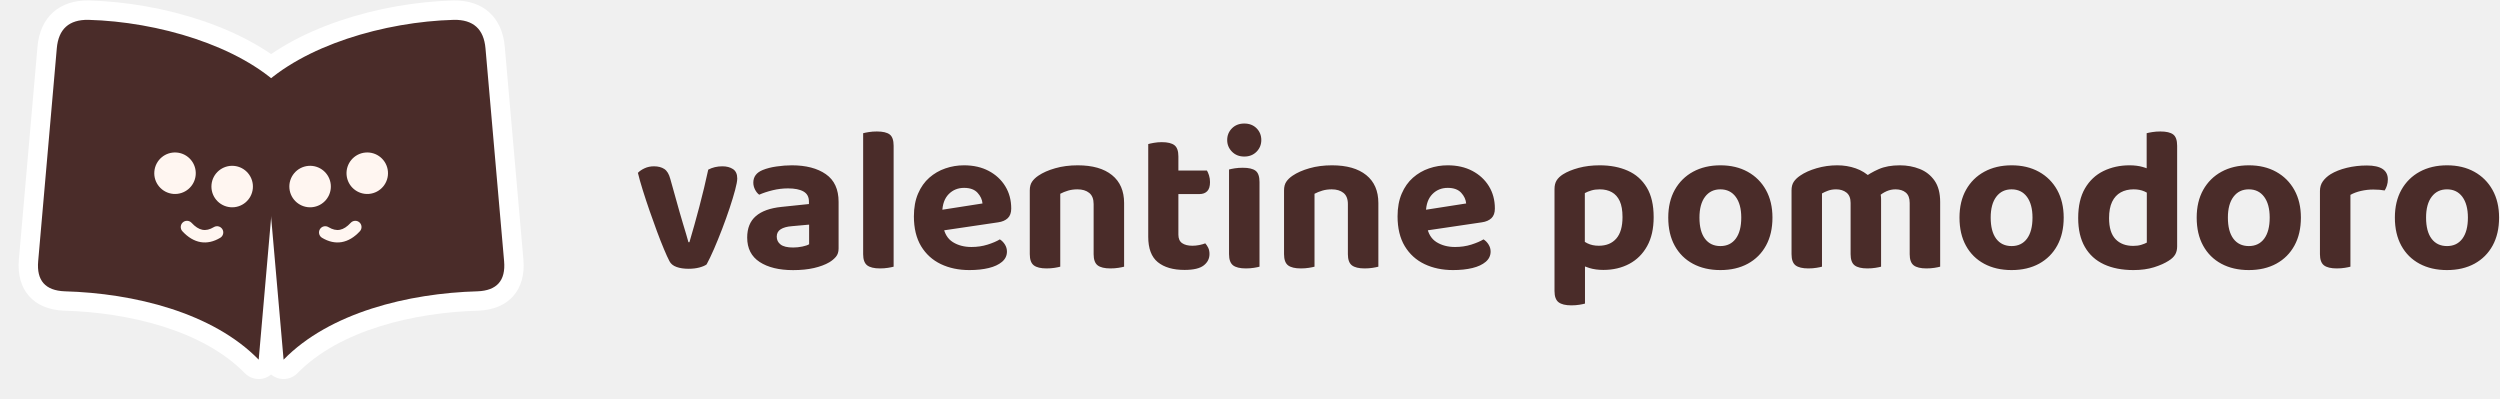
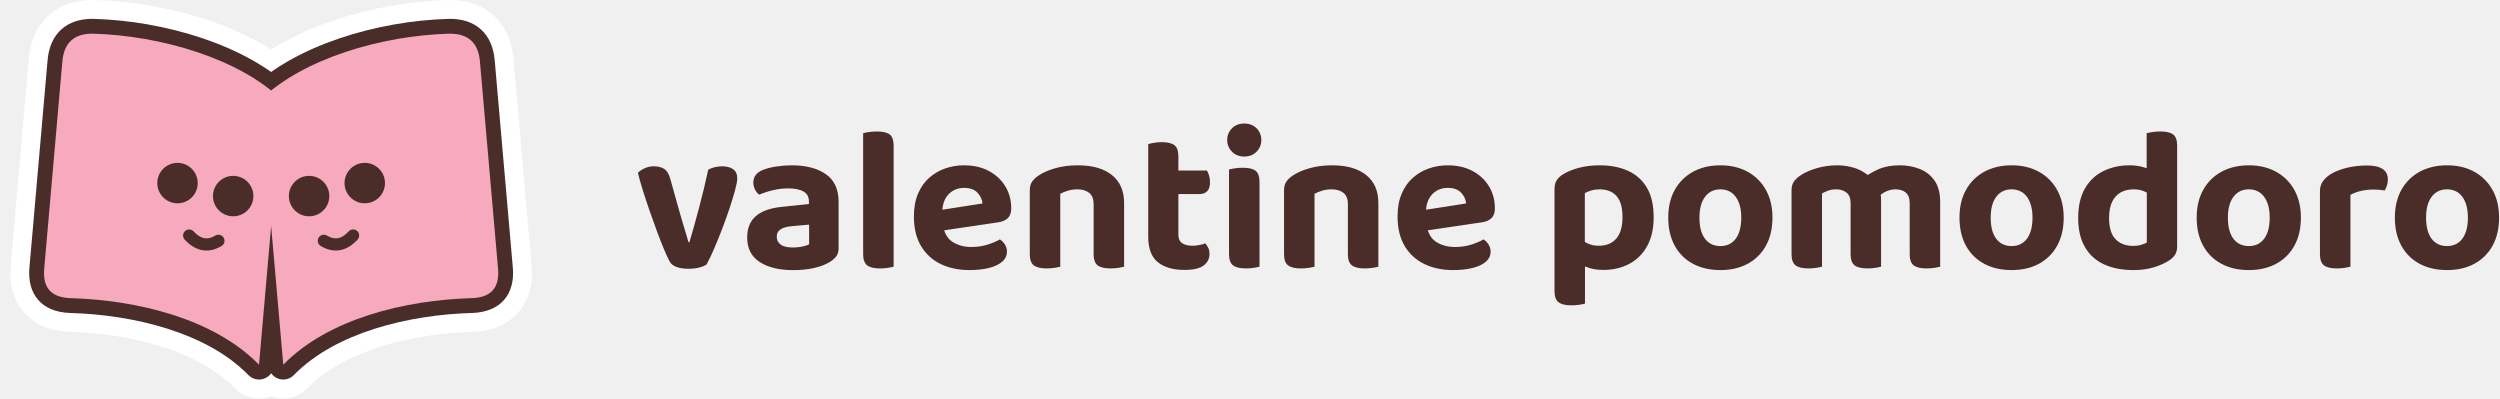
<svg xmlns="http://www.w3.org/2000/svg" width="1004" height="160" viewBox="0 0 1004 160">
  <g>
    <g>
      <g>
-         <path d="M113.43 35.42 C95.97 18.27 63.34 8.73 35.52 7.97 C27.73 7.84 23.49 11.65 22.81 19.4 L15.33 104.91 C14.65 112.66 18.2 116.69 25.98 116.99 C53.8 117.76 85.47 125.54 103.89 144.44 Z" fill="#ffffff" />
-         <path d="M15.06 18.72 C16.1 6.91 23.77 0 35.65 0.19 C35.68 0.19 35.71 0.19 35.74 0.19 C65.48 1.01 99.89 11.23 118.88 29.87 C120.54 31.49 121.38 33.78 121.18 36.09 L111.64 145.12 C111.37 148.15 109.37 150.75 106.5 151.77 C103.64 152.79 100.44 152.05 98.32 149.87 C81.44 132.56 51.47 125.47 25.77 124.77 C25.74 124.77 25.71 124.77 25.68 124.77 C13.45 124.28 6.52 116.43 7.58 104.23 Z M30.56 20.08 L23.08 105.59 C22.95 107.05 23.09 108.28 23.32 108.6 C23.79 109.03 25.64 109.2 26.25 109.22 C50.75 109.9 77.57 115.73 97.43 129.07 L105.35 38.56 C88.84 24.44 59.89 16.42 35.36 15.74 L35.36 15.74 C33.61 15.72 32.27 16 31.7 16.51 C31.13 17.02 30.71 18.33 30.56 20.08 Z" fill="#ffffff" />
+         <path d="M113.31 40.26 C96.3 23.57 64.52 14.27 37.42 13.53 C29.83 13.4 25.7 17.12 25.04 24.67 L17.75 107.96 C17.09 115.5 20.55 119.43 28.13 119.73 C55.23 120.47 86.07 128.06 104.02 146.47 Z" fill="#ffffff" />
+         <path d="M11.56 23.49 C12.84 8.86 22.93 -0.24 37.64 0 C37.69 0 37.74 0 37.79 0 C68.25 0.83 103.14 11.32 122.79 30.61 C125.67 33.44 127.14 37.42 126.79 41.44 L117.5 147.65 C117.04 152.92 113.55 157.43 108.56 159.21 C103.58 160.99 98.02 159.7 94.33 155.91 C79.09 140.27 51.17 133.89 27.76 133.25 C27.71 133.25 27.65 133.25 27.6 133.25 C20.04 132.95 13.91 130.28 9.7 125.51 C5.49 120.73 3.62 114.31 4.28 106.78 Z M38.41 27.09 L31.48 106.31 C52.37 107.23 74.42 111.86 92.62 121.52 L99.23 45.97 C92.59 40.93 84.01 36.8 74.86 33.74 C63.11 29.81 50.25 27.55 38.41 27.09 Z" fill="#ffffff" />
      </g>
      <g>
-         <path d="M104.35 35.42 C121.81 18.27 154.44 8.73 182.25 7.97 C190.05 7.84 194.29 11.65 194.97 19.4 L202.45 104.91 C203.12 112.66 199.57 116.69 191.79 116.99 C163.98 117.76 132.31 125.54 113.89 144.44 Z" fill="#ffffff" />
-         <path d="M202.71 18.72 L210.2 104.23 C211.26 116.43 204.33 124.28 192.1 124.77 C192.07 124.77 192.04 124.77 192.01 124.77 C166.3 125.47 136.34 132.56 119.46 149.87 C117.34 152.05 114.14 152.79 111.28 151.77 C108.41 150.75 106.41 148.15 106.14 145.12 L96.6 36.09 C96.4 33.78 97.24 31.49 98.9 29.87 C117.89 11.23 152.3 1.01 182.04 0.19 C182.07 0.19 182.1 0.19 182.13 0.19 C194.01 0 201.68 6.91 202.71 18.72 Z M112.43 38.56 L120.35 129.07 C140.21 115.73 167.02 109.9 191.53 109.22 C192.14 109.2 193.99 109.03 194.46 108.6 C194.68 108.28 194.83 107.05 194.7 105.59 L187.22 20.08 C187.06 18.33 186.64 17.02 186.08 16.51 C185.51 16 184.17 15.72 182.42 15.74 C157.88 16.42 128.94 24.44 112.43 38.56 Z" fill="#ffffff" />
+         <path d="M104.47 40.26 C121.48 23.57 153.26 14.27 180.35 13.53 C187.95 13.4 192.08 17.12 192.74 24.67 L200.02 107.96 C200.68 115.5 197.22 119.43 189.65 119.73 C162.55 120.47 131.71 128.06 113.76 146.47 Z" fill="#ffffff" />
+         <path d="M206.21 23.49 L213.5 106.78 C214.16 114.31 212.29 120.73 208.07 125.51 C203.86 130.28 197.74 132.95 190.18 133.25 C190.13 133.25 190.07 133.25 190.02 133.25 C166.61 133.89 138.69 140.27 123.45 155.91 C119.76 159.7 114.2 160.99 109.21 159.21 C104.23 157.43 100.74 152.92 100.28 147.65 L90.99 41.44 C90.64 37.42 92.1 33.44 94.99 30.61 C114.64 11.32 149.53 0.83 179.98 0 C180.04 0 180.09 0 180.14 0 C194.85 -0.24 204.93 8.86 206.21 23.49 Z M179.37 27.09 C167.52 27.55 154.66 29.81 142.92 33.74 C133.77 36.8 125.19 40.93 118.55 45.97 L125.16 121.52 C143.35 111.86 165.41 107.23 186.3 106.31 Z" fill="#ffffff" />
      </g>
-       <path d="M100 83.33 L117.78 83.33 L117.78 138.89 L100 138.89 Z" fill="#ffffff" />
-       <path d="M113.43 35.42 C95.97 18.27 63.34 8.73 35.52 7.97 C27.73 7.84 23.49 11.65 22.81 19.4 L15.33 104.91 C14.65 112.66 18.2 116.69 25.98 116.99 C53.8 117.76 85.47 125.54 103.89 144.44 Z" fill="#4a2c29" />
-       <path d="M104.35 35.42 C121.81 18.27 154.44 8.73 182.25 7.97 C190.05 7.84 194.29 11.65 194.97 19.4 L202.45 104.91 C203.12 112.66 199.57 116.69 191.79 116.99 C163.98 117.76 132.31 125.54 113.89 144.44 Z" fill="#4a2c29" />
+       <path d="M97.52 86.94 L120.25 86.94 L120.25 150.8 L97.52 150.8 Z" fill="#ffffff" />
      <g>
-         <path d="M78.59 70.29 C78.19 74.88 74.15 78.27 69.56 77.87 C64.98 77.46 61.58 73.42 61.99 68.84 C62.39 64.25 66.43 60.86 71.01 61.26 C75.6 61.66 78.99 65.71 78.59 70.29 Z" fill="#fff6f1" />
-         <path d="M101.54 75.64 C101.14 80.23 97.1 83.62 92.52 83.22 C87.93 82.82 84.54 78.78 84.94 74.19 C85.34 69.61 89.38 66.22 93.97 66.62 C98.55 67.02 101.94 71.06 101.54 75.64 Z" fill="#fff6f1" />
-         <path d="M73.39 89.34 C74.41 88.4 75.99 88.47 76.93 89.48 C79.86 92.65 82.58 93.19 85.88 91.21 C87.06 90.49 88.6 90.88 89.31 92.06 C90.02 93.24 89.64 94.78 88.46 95.49 C83.12 98.7 77.79 97.79 73.25 92.87 C72.32 91.86 72.38 90.28 73.39 89.34 Z" fill="#fff6f1" />
+         <path d="M113.31 40.26 C96.3 23.57 64.52 14.27 37.42 13.53 C29.83 13.4 25.7 17.12 25.04 24.67 L17.75 107.96 C17.09 115.5 20.55 119.43 28.13 119.73 C55.23 120.47 86.07 128.06 104.02 146.47 Z" fill="#4a2c29" />
+         <path d="M19.11 24.15 C20.04 13.49 26.8 7.4 37.52 7.57 C37.54 7.57 37.56 7.57 37.59 7.58 C66.16 8.36 99.3 18.17 117.48 36.02 C118.75 37.26 119.4 39.01 119.24 40.78 L109.95 146.99 C109.75 149.31 108.21 151.29 106.02 152.08 C103.83 152.86 101.38 152.29 99.76 150.62 C82.99 133.43 53.45 126.38 27.97 125.68 C27.94 125.68 27.92 125.68 27.9 125.68 C16.9 125.24 10.87 118.38 11.82 107.44 Z M30.97 25.18 L23.68 108.48 C23.51 110.48 23.75 111.98 24.32 112.62 C25.11 113.52 27.23 113.73 28.33 113.78 C52.83 114.46 79.83 120.48 99.1 134.42 L107.13 42.64 C90.84 28.27 61.88 20.16 37.3 19.48 C35.09 19.45 33.5 19.85 32.61 20.65 C31.73 21.44 31.16 22.98 30.97 25.18 Z" fill="#4a2c29" />
      </g>
      <g>
-         <path d="M132.84 74.19 C133.24 78.78 129.85 82.82 125.26 83.22 C120.68 83.62 116.64 80.23 116.23 75.64 C115.83 71.06 119.23 67.02 123.81 66.62 C128.4 66.22 132.44 69.61 132.84 74.19 Z" fill="#fff6f1" />
-         <path d="M155.79 68.84 C156.19 73.42 152.8 77.46 148.22 77.87 C143.63 78.27 139.59 74.88 139.19 70.29 C138.79 65.71 142.18 61.66 146.76 61.26 C151.35 60.86 155.39 64.25 155.79 68.84 Z" fill="#fff6f1" />
-         <path d="M140.85 89.48 C141.79 88.47 143.37 88.4 144.39 89.34 C145.4 90.28 145.46 91.86 144.53 92.87 C139.99 97.79 134.65 98.7 129.32 95.49 C128.14 94.78 127.76 93.24 128.47 92.06 C129.18 90.88 130.72 90.49 131.9 91.21 C135.2 93.19 137.92 92.65 140.85 89.48 Z" fill="#fff6f1" />
+         <path d="M104.47 40.26 C121.48 23.57 153.26 14.27 180.35 13.53 C187.95 13.4 192.08 17.12 192.74 24.67 L200.02 107.96 C200.68 115.5 197.22 119.43 189.65 119.73 C162.55 120.47 131.71 128.06 113.76 146.47 Z" fill="#4a2c29" />
+         <path d="M198.67 24.15 L205.95 107.44 C206.91 118.38 200.87 125.24 189.88 125.68 C189.86 125.68 189.83 125.68 189.81 125.68 C164.33 126.38 134.79 133.43 118.02 150.62 C116.4 152.29 113.95 152.86 111.76 152.08 C109.57 151.29 108.03 149.31 107.83 146.99 L98.54 40.78 C98.38 39.01 99.03 37.26 100.3 36.02 C118.47 18.17 151.62 8.36 180.19 7.58 C180.21 7.57 180.24 7.57 180.26 7.57 C190.98 7.4 197.73 13.49 198.67 24.15 Z M180.48 19.48 C155.9 20.16 126.94 28.27 110.65 42.64 L118.68 134.42 C137.95 120.48 164.95 114.46 189.44 113.78 C190.55 113.73 192.67 113.52 193.46 112.62 C194.03 111.98 194.27 110.48 194.09 108.48 L186.81 25.18 C186.61 22.98 186.05 21.44 185.16 20.65 C184.28 19.85 182.69 19.45 180.48 19.48 Z" fill="#4a2c29" />
+       </g>
+       <path d="M100.77 86.94 L117.01 86.94 L117.01 148.09 L100.77 148.09 Z" fill="#4a2c29" />
+       <path d="M113.31 40.26 C96.3 23.57 64.52 14.27 37.42 13.53 C29.83 13.4 25.7 17.12 25.04 24.67 L17.75 107.96 C17.09 115.5 20.55 119.43 28.13 119.73 C55.23 120.47 86.07 128.06 104.02 146.47 Z" fill="#f7a9be" />
+       <path d="M104.47 40.26 C121.48 23.57 153.26 14.27 180.35 13.53 C187.95 13.4 192.08 17.12 192.74 24.67 L200.02 107.96 C200.68 115.5 197.22 119.43 189.65 119.73 C162.55 120.47 131.71 128.06 113.76 146.47 Z" fill="#f7a9be" />
+       <g>
+         <path d="M79.37 74.24 C78.98 78.7 75.05 82.01 70.58 81.61 C66.11 81.22 62.81 77.29 63.2 72.82 C63.59 68.35 67.53 65.05 71.99 65.44 C76.46 65.83 79.76 69.77 79.37 74.24 Z" fill="#4a2c29" />
+         <path d="M101.73 79.45 C101.34 83.92 97.41 87.22 92.94 86.83 C88.47 86.44 85.17 82.5 85.56 78.04 C85.95 73.57 89.89 70.27 94.35 70.66 C98.82 71.05 102.12 74.99 101.73 79.45 Z" fill="#4a2c29" />
+         <path d="M74.31 92.79 C75.3 91.88 76.84 91.94 77.75 92.93 C80.61 96.02 83.26 96.54 86.47 94.61 C87.63 93.92 89.12 94.29 89.82 95.44 C90.51 96.59 90.14 98.09 88.99 98.78 C83.79 101.91 78.6 101.02 74.18 96.23 C73.26 95.24 73.32 93.7 74.31 92.79 Z" fill="#4a2c29" />
+       </g>
+       <g>
+         <path d="M132.22 78.04 C132.61 82.5 129.3 86.44 124.84 86.83 C120.37 87.22 116.44 83.92 116.04 79.45 C115.65 74.99 118.96 71.05 123.42 70.66 C127.89 70.27 131.83 73.57 132.22 78.04 Z" fill="#4a2c29" />
+         <path d="M154.58 72.82 C154.97 77.29 151.66 81.22 147.2 81.61 C142.73 82.01 138.79 78.7 138.4 74.24 C138.01 69.77 141.32 65.83 145.78 65.44 C150.25 65.05 154.19 68.35 154.58 72.82 Z" fill="#4a2c29" />
+         <path d="M140.02 92.93 C140.94 91.94 142.48 91.88 143.47 92.79 C144.45 93.7 144.52 95.24 143.6 96.23 C139.18 101.02 133.99 101.91 128.79 98.78 C127.64 98.09 127.27 96.59 127.96 95.44 C128.65 94.29 130.15 93.92 131.3 94.61 C134.52 96.54 137.17 96.02 140.02 92.93 Z" fill="#4a2c29" />
      </g>
    </g>
    <path d="M290.12 66.79 C291.81 66.79 293.22 67.16 294.36 67.9 C295.5 68.65 296.08 69.91 296.08 71.68 C296.08 72.64 295.79 74.18 295.23 76.28 C294.67 78.39 293.93 80.81 293.03 83.53 C292.12 86.26 291.12 89.06 290.02 91.93 C288.92 94.8 287.83 97.49 286.74 100 C285.65 102.5 284.66 104.56 283.78 106.18 C283.17 106.65 282.21 107.06 280.9 107.42 C279.58 107.77 278.12 107.94 276.52 107.94 C274.66 107.94 273.05 107.7 271.69 107.21 C270.33 106.72 269.39 105.95 268.86 104.9 C268.26 103.76 267.51 102.14 266.64 100.04 C265.76 97.95 264.82 95.56 263.83 92.89 C262.83 90.21 261.84 87.45 260.86 84.61 C259.88 81.76 258.97 79.02 258.14 76.37 C257.31 73.73 256.66 71.41 256.18 69.41 C256.86 68.7 257.77 68.08 258.91 67.56 C260.05 67.04 261.28 66.79 262.61 66.79 C264.31 66.79 265.7 67.15 266.8 67.87 C267.89 68.6 268.69 69.93 269.2 71.88 L272.88 85.02 C273.32 86.53 273.77 88.07 274.23 89.63 C274.7 91.18 275.13 92.62 275.53 93.95 C275.93 95.27 276.25 96.38 276.48 97.27 L276.87 97.27 C278.19 92.84 279.52 88.09 280.86 83.01 C282.2 77.93 283.39 72.97 284.43 68.13 C286.11 67.24 288 66.79 290.12 66.79 Z M318.52 99.4 C319.78 99.4 321.02 99.27 322.24 99.01 C323.46 98.75 324.36 98.45 324.94 98.09 L324.94 90.21 L317.97 90.84 C316.11 90.98 314.64 91.38 313.56 92.05 C312.48 92.72 311.94 93.71 311.94 95.02 C311.94 96.34 312.45 97.4 313.49 98.2 C314.53 99 316.2 99.4 318.52 99.4 Z M317.99 66.39 C323.7 66.39 328.25 67.58 331.66 69.95 C335.08 72.33 336.78 76.03 336.78 81.07 L336.78 99.8 C336.78 101.18 336.42 102.29 335.7 103.13 C334.98 103.97 334.1 104.71 333.04 105.34 C331.38 106.31 329.33 107.07 326.88 107.64 C324.43 108.2 321.64 108.48 318.52 108.48 C312.89 108.48 308.41 107.39 305.07 105.21 C301.74 103.03 300.07 99.76 300.07 95.41 C300.07 91.67 301.23 88.8 303.54 86.8 C305.84 84.8 309.28 83.56 313.85 83.09 L324.87 81.94 L324.87 80.94 C324.87 79.07 324.14 77.73 322.68 76.9 C321.22 76.07 319.15 75.66 316.47 75.66 C314.38 75.66 312.33 75.91 310.31 76.4 C308.29 76.89 306.48 77.49 304.89 78.19 C304.24 77.72 303.68 77.03 303.22 76.14 C302.76 75.24 302.53 74.3 302.53 73.34 C302.53 70.99 303.79 69.3 306.3 68.28 C307.87 67.64 309.71 67.16 311.83 66.86 C313.95 66.55 316 66.39 317.99 66.39 Z M346.64 85.43 L358.88 85.66 L358.88 107.1 C358.36 107.25 357.6 107.4 356.61 107.56 C355.63 107.72 354.55 107.8 353.39 107.8 C351.06 107.8 349.36 107.39 348.27 106.57 C347.19 105.74 346.64 104.25 346.64 102.07 Z M358.88 91.99 L346.64 91.78 L346.64 53.5 C347.17 53.35 347.93 53.2 348.93 53.04 C349.92 52.88 350.99 52.8 352.14 52.8 C354.52 52.8 356.24 53.2 357.3 54 C358.35 54.8 358.88 56.31 358.88 58.53 Z M374.57 93.17 L374.11 84.9 L394.57 81.71 C394.44 80.15 393.77 78.71 392.57 77.41 C391.37 76.1 389.57 75.45 387.19 75.45 C384.71 75.45 382.64 76.29 381 77.96 C379.35 79.64 378.49 82.02 378.41 85.13 L378.79 90.83 C379.3 93.8 380.59 95.94 382.68 97.24 C384.76 98.54 387.24 99.19 390.13 99.19 C392.43 99.19 394.61 98.87 396.64 98.23 C398.68 97.58 400.31 96.88 401.54 96.13 C402.35 96.64 403.03 97.33 403.58 98.21 C404.12 99.09 404.39 100.02 404.39 101.02 C404.39 102.65 403.74 104.02 402.43 105.14 C401.12 106.25 399.34 107.09 397.07 107.64 C394.81 108.19 392.21 108.46 389.29 108.46 C385.02 108.46 381.2 107.66 377.84 106.06 C374.49 104.45 371.84 102.05 369.91 98.86 C367.99 95.66 367.02 91.67 367.02 86.9 C367.02 83.39 367.58 80.33 368.7 77.74 C369.81 75.15 371.32 73.02 373.21 71.36 C375.11 69.7 377.25 68.45 379.66 67.63 C382.06 66.8 384.55 66.39 387.15 66.39 C390.93 66.39 394.23 67.14 397.05 68.63 C399.88 70.12 402.1 72.17 403.7 74.77 C405.3 77.37 406.11 80.36 406.11 83.74 C406.11 85.45 405.64 86.74 404.72 87.62 C403.79 88.5 402.5 89.06 400.84 89.29 Z M451.44 81.54 L451.44 89.33 L439.2 89.33 L439.2 81.94 C439.2 79.9 438.61 78.41 437.42 77.46 C436.23 76.51 434.66 76.04 432.7 76.04 C431.34 76.04 430.09 76.21 428.95 76.55 C427.81 76.89 426.76 77.31 425.8 77.82 L425.8 89.33 L413.56 89.33 L413.56 76.46 C413.56 75.05 413.85 73.9 414.45 73.01 C415.04 72.13 415.89 71.3 417.01 70.55 C418.77 69.35 421.02 68.35 423.76 67.57 C426.5 66.78 429.52 66.39 432.83 66.39 C438.75 66.39 443.34 67.7 446.58 70.32 C449.82 72.93 451.44 76.68 451.44 81.54 Z M413.56 85.54 L425.8 85.54 L425.8 107.1 C425.27 107.25 424.52 107.4 423.53 107.56 C422.54 107.72 421.46 107.8 420.3 107.8 C417.98 107.8 416.27 107.39 415.19 106.57 C414.1 105.74 413.56 104.25 413.56 102.07 Z M439.2 85.54 L451.44 85.54 L451.44 107.1 C450.91 107.25 450.15 107.4 449.16 107.56 C448.16 107.72 447.09 107.8 445.94 107.8 C443.6 107.8 441.9 107.39 440.82 106.57 C439.74 105.74 439.2 104.25 439.2 102.07 Z M461.13 85.43 L473.24 85.43 L473.24 94.24 C473.24 95.81 473.74 96.95 474.73 97.64 C475.73 98.34 477.11 98.69 478.89 98.69 C479.75 98.69 480.65 98.6 481.59 98.42 C482.54 98.23 483.35 98 484.04 97.73 C484.49 98.23 484.89 98.83 485.23 99.53 C485.57 100.24 485.73 101.06 485.73 102.02 C485.73 103.85 484.97 105.38 483.43 106.58 C481.9 107.79 479.32 108.4 475.71 108.4 C471.11 108.4 467.53 107.36 464.97 105.28 C462.41 103.2 461.13 99.8 461.13 95.09 Z M468.84 77.93 L468.84 68.48 L484.7 68.48 C484.99 68.95 485.27 69.6 485.54 70.43 C485.81 71.26 485.94 72.16 485.94 73.12 C485.94 74.8 485.57 76.02 484.82 76.78 C484.06 77.55 483.05 77.93 481.78 77.93 Z M473.24 87.53 L461.13 87.53 L461.13 57.86 C461.65 57.7 462.42 57.54 463.41 57.36 C464.41 57.18 465.46 57.09 466.58 57.09 C468.91 57.09 470.6 57.5 471.66 58.32 C472.72 59.14 473.24 60.64 473.24 62.82 Z M492.84 56.24 C492.84 54.37 493.49 52.8 494.77 51.52 C496.06 50.24 497.7 49.61 499.7 49.61 C501.72 49.61 503.36 50.24 504.64 51.52 C505.91 52.8 506.54 54.37 506.54 56.24 C506.54 58.06 505.91 59.62 504.64 60.92 C503.36 62.22 501.72 62.87 499.7 62.87 C497.7 62.87 496.06 62.22 494.77 60.92 C493.49 59.62 492.84 58.06 492.84 56.24 Z M493.58 85.43 L505.82 85.43 L505.82 107.1 C505.3 107.25 504.54 107.4 503.55 107.56 C502.56 107.72 501.49 107.8 500.33 107.8 C498 107.8 496.3 107.39 495.21 106.57 C494.13 105.74 493.58 104.25 493.58 102.07 Z M505.82 91.78 L493.58 91.78 L493.58 68.07 C494.11 67.92 494.87 67.76 495.86 67.6 C496.86 67.45 497.94 67.37 499.1 67.37 C501.47 67.37 503.18 67.77 504.24 68.57 C505.29 69.37 505.82 70.89 505.82 73.11 Z M553.55 81.54 L553.55 89.33 L541.31 89.33 L541.31 81.94 C541.31 79.9 540.71 78.41 539.53 77.46 C538.34 76.51 536.77 76.04 534.81 76.04 C533.45 76.04 532.2 76.21 531.06 76.55 C529.92 76.89 528.87 77.31 527.91 77.82 L527.91 89.33 L515.67 89.33 L515.67 76.46 C515.67 75.05 515.96 73.9 516.56 73.01 C517.15 72.13 518 71.3 519.11 70.55 C520.88 69.35 523.13 68.35 525.87 67.57 C528.61 66.78 531.64 66.39 534.94 66.39 C540.86 66.39 545.44 67.7 548.69 70.32 C551.93 72.93 553.55 76.68 553.55 81.54 Z M515.67 85.54 L527.91 85.54 L527.91 107.1 C527.38 107.25 526.63 107.4 525.64 107.56 C524.65 107.72 523.57 107.8 522.41 107.8 C520.09 107.8 518.38 107.39 517.29 106.57 C516.21 105.74 515.67 104.25 515.67 102.07 Z M541.31 85.54 L553.55 85.54 L553.55 107.1 C553.02 107.25 552.26 107.4 551.27 107.56 C550.27 107.72 549.2 107.8 548.05 107.8 C545.71 107.8 544.01 107.39 542.93 106.57 C541.85 105.74 541.31 104.25 541.31 102.07 Z M568.81 93.17 L568.35 84.9 L588.81 81.71 C588.67 80.15 588.01 78.71 586.81 77.41 C585.6 76.1 583.81 75.45 581.43 75.45 C578.94 75.45 576.88 76.29 575.24 77.96 C573.59 79.64 572.73 82.02 572.65 85.13 L573.03 90.83 C573.53 93.8 574.83 95.94 576.91 97.24 C579 98.54 581.48 99.19 584.36 99.19 C586.67 99.19 588.85 98.87 590.88 98.23 C592.92 97.58 594.55 96.88 595.78 96.13 C596.59 96.64 597.27 97.33 597.81 98.21 C598.36 99.09 598.63 100.02 598.63 101.02 C598.63 102.65 597.98 104.02 596.67 105.14 C595.36 106.25 593.58 107.09 591.31 107.64 C589.05 108.19 586.45 108.46 583.53 108.46 C579.26 108.46 575.44 107.66 572.08 106.06 C568.72 104.45 566.08 102.05 564.15 98.86 C562.23 95.66 561.26 91.67 561.26 86.9 C561.26 83.39 561.82 80.33 562.94 77.74 C564.05 75.15 565.56 73.02 567.45 71.36 C569.34 69.7 571.49 68.45 573.89 67.63 C576.29 66.8 578.79 66.39 581.39 66.39 C585.16 66.39 588.46 67.14 591.29 68.63 C594.12 70.12 596.34 72.17 597.94 74.77 C599.54 77.37 600.34 80.36 600.34 83.74 C600.34 85.45 599.88 86.74 598.96 87.62 C598.03 88.5 596.74 89.06 595.08 89.29 Z M643.93 108.4 C647.81 108.4 651.26 107.59 654.3 105.98 C657.33 104.37 659.73 102 661.48 98.85 C663.24 95.71 664.11 91.82 664.11 87.19 C664.11 82.35 663.2 78.39 661.36 75.33 C659.52 72.26 656.98 70 653.72 68.56 C650.47 67.11 646.71 66.39 642.46 66.39 C639.36 66.39 636.53 66.74 633.99 67.42 C631.45 68.11 629.35 68.97 627.7 70.01 C626.57 70.72 625.73 71.53 625.15 72.44 C624.58 73.35 624.29 74.5 624.29 75.9 L624.29 102.8 L636.47 102.8 L636.47 77.55 C637.19 77.15 638.06 76.8 639.05 76.5 C640.05 76.19 641.19 76.04 642.46 76.04 C644.33 76.04 645.96 76.42 647.32 77.19 C648.69 77.95 649.74 79.15 650.49 80.76 C651.23 82.38 651.6 84.52 651.6 87.19 C651.6 91.02 650.77 93.89 649.1 95.81 C647.43 97.73 645.09 98.69 642.08 98.69 C640.34 98.69 638.81 98.37 637.49 97.71 C636.17 97.06 635.02 96.34 634.04 95.55 L634.04 105.91 C635.27 106.57 636.71 107.15 638.35 107.65 C640 108.15 641.86 108.4 643.93 108.4 Z M636.53 99.7 L624.29 99.66 L624.29 116.88 C624.29 119.05 624.84 120.55 625.92 121.38 C627.01 122.21 628.71 122.63 631.04 122.63 C632.2 122.63 633.27 122.55 634.26 122.39 C635.25 122.23 636.01 122.07 636.53 121.92 Z M711.82 87.39 C711.82 91.71 710.96 95.45 709.24 98.59 C707.52 101.74 705.1 104.17 701.96 105.89 C698.83 107.6 695.15 108.46 690.91 108.46 C686.69 108.46 683.01 107.61 679.87 105.92 C676.73 104.23 674.29 101.81 672.56 98.66 C670.83 95.51 669.97 91.76 669.97 87.39 C669.97 83.08 670.85 79.36 672.6 76.23 C674.36 73.1 676.81 70.67 679.95 68.96 C683.1 67.25 686.76 66.39 690.93 66.39 C695.1 66.39 698.75 67.26 701.88 68.99 C705.01 70.72 707.45 73.16 709.2 76.3 C710.95 79.45 711.82 83.15 711.82 87.39 Z M690.89 76.04 C688.31 76.04 686.26 77.03 684.76 79.01 C683.25 81 682.5 83.79 682.5 87.39 C682.5 91.09 683.24 93.92 684.72 95.88 C686.2 97.84 688.26 98.82 690.91 98.82 C693.56 98.82 695.62 97.82 697.09 95.84 C698.56 93.85 699.29 91.04 699.29 87.39 C699.29 83.83 698.55 81.05 697.06 79.04 C695.57 77.04 693.52 76.04 690.89 76.04 Z M755.44 79.93 L755.44 89.29 L743.2 89.29 L743.2 81.49 C743.2 79.59 742.65 78.21 741.54 77.34 C740.43 76.47 739.05 76.04 737.38 76.04 C736.18 76.04 735.09 76.22 734.13 76.58 C733.16 76.94 732.36 77.31 731.71 77.69 L731.71 89.29 L719.48 89.29 L719.48 76.46 C719.48 75.06 719.77 73.92 720.36 73.03 C720.96 72.13 721.81 71.3 722.92 70.55 C724.7 69.32 726.92 68.32 729.58 67.55 C732.23 66.78 734.99 66.39 737.84 66.39 C740.48 66.39 742.95 66.8 745.26 67.61 C747.58 68.42 749.59 69.67 751.3 71.36 C751.72 71.74 752.13 72.1 752.53 72.46 C752.94 72.82 753.26 73.22 753.48 73.66 C754.03 74.53 754.49 75.5 754.87 76.59 C755.25 77.68 755.44 78.79 755.44 79.93 Z M779.17 81.1 L779.17 89.29 L766.93 89.29 L766.93 81.49 C766.93 79.59 766.41 78.21 765.37 77.34 C764.33 76.47 762.96 76.04 761.26 76.04 C760 76.04 758.8 76.29 757.66 76.79 C756.52 77.3 755.55 77.92 754.75 78.65 L748.29 71.55 C750.09 70.16 752.16 68.95 754.49 67.93 C756.82 66.9 759.66 66.39 763 66.39 C765.85 66.39 768.5 66.88 770.97 67.86 C773.43 68.83 775.41 70.4 776.92 72.55 C778.42 74.71 779.17 77.56 779.17 81.1 Z M719.48 85.54 L731.71 85.54 L731.71 107.1 C731.19 107.25 730.43 107.4 729.44 107.56 C728.45 107.72 727.38 107.8 726.22 107.8 C723.89 107.8 722.19 107.39 721.1 106.57 C720.02 105.74 719.48 104.25 719.48 102.07 Z M743.2 85.54 L755.44 85.54 L755.44 107.1 C754.92 107.25 754.16 107.4 753.16 107.56 C752.17 107.72 751.09 107.8 749.95 107.8 C747.61 107.8 745.9 107.39 744.82 106.57 C743.74 105.74 743.2 104.25 743.2 102.07 Z M766.93 85.54 L779.17 85.54 L779.17 107.1 C778.64 107.25 777.88 107.4 776.89 107.56 C775.89 107.72 774.82 107.8 773.67 107.8 C771.34 107.8 769.63 107.39 768.55 106.57 C767.47 105.74 766.93 104.25 766.93 102.07 Z M828.78 87.39 C828.78 91.71 827.92 95.45 826.2 98.59 C824.48 101.74 822.05 104.17 818.92 105.89 C815.79 107.6 812.1 108.46 807.86 108.46 C803.65 108.46 799.97 107.61 796.83 105.92 C793.68 104.23 791.25 101.81 789.52 98.66 C787.79 95.51 786.93 91.76 786.93 87.39 C786.93 83.08 787.8 79.36 789.56 76.23 C791.31 73.1 793.76 70.67 796.91 68.96 C800.05 67.25 803.71 66.39 807.89 66.39 C812.06 66.39 815.71 67.26 818.84 68.99 C821.97 70.72 824.41 73.16 826.16 76.3 C827.9 79.45 828.78 83.15 828.78 87.39 Z M807.85 76.04 C805.26 76.04 803.22 77.03 801.71 79.01 C800.21 81 799.46 83.79 799.46 87.39 C799.46 91.09 800.2 93.92 801.67 95.88 C803.15 97.84 805.21 98.82 807.86 98.82 C810.52 98.82 812.58 97.82 814.05 95.84 C815.51 93.85 816.25 91.04 816.25 87.39 C816.25 83.83 815.5 81.05 814.02 79.04 C812.53 77.04 810.47 76.04 807.85 76.04 Z M862.16 97.43 L862.16 72.59 L874.34 72.58 L874.34 98.99 C874.34 100.28 874.06 101.38 873.51 102.29 C872.96 103.19 872.08 104.01 870.89 104.74 C869.41 105.7 867.47 106.57 865.06 107.33 C862.65 108.08 859.89 108.46 856.79 108.46 C852.21 108.46 848.26 107.69 844.94 106.15 C841.62 104.61 839.07 102.28 837.28 99.17 C835.49 96.06 834.6 92.19 834.6 87.56 C834.6 82.74 835.51 78.76 837.33 75.65 C839.16 72.53 841.63 70.21 844.76 68.68 C847.9 67.16 851.38 66.39 855.2 66.39 C857.18 66.39 858.94 66.61 860.49 67.05 C862.04 67.49 863.3 68 864.28 68.59 L864.28 78.7 C863.48 78.03 862.45 77.42 861.2 76.87 C859.94 76.31 858.49 76.04 856.86 76.04 C854.9 76.04 853.18 76.44 851.69 77.26 C850.21 78.08 849.05 79.33 848.23 81.03 C847.41 82.73 847 84.92 847 87.6 C847 91.43 847.87 94.25 849.6 96.05 C851.33 97.85 853.7 98.75 856.71 98.75 C857.92 98.75 858.99 98.61 859.92 98.32 C860.84 98.04 861.59 97.74 862.16 97.43 Z M874.34 74.98 L862.1 75 L862.1 53.5 C862.62 53.35 863.38 53.2 864.38 53.04 C865.37 52.88 866.45 52.8 867.6 52.8 C869.97 52.8 871.69 53.2 872.75 54 C873.81 54.8 874.34 56.31 874.34 58.53 Z M924.04 87.39 C924.04 91.71 923.18 95.45 921.46 98.59 C919.74 101.74 917.32 104.17 914.18 105.89 C911.05 107.6 907.36 108.46 903.13 108.46 C898.91 108.46 895.23 107.61 892.09 105.92 C888.95 104.23 886.51 101.81 884.78 98.66 C883.05 95.51 882.19 91.76 882.19 87.39 C882.19 83.08 883.07 79.36 884.82 76.23 C886.58 73.1 889.03 70.67 892.17 68.96 C895.32 67.25 898.98 66.39 903.15 66.39 C907.32 66.39 910.97 67.26 914.1 68.99 C917.23 70.72 919.67 73.16 921.42 76.3 C923.17 79.45 924.04 83.15 924.04 87.39 Z M903.11 76.04 C900.52 76.04 898.48 77.03 896.98 79.01 C895.47 81 894.72 83.79 894.72 87.39 C894.72 91.09 895.46 93.92 896.94 95.88 C898.41 97.84 900.48 98.82 903.13 98.82 C905.78 98.82 907.84 97.82 909.31 95.84 C910.78 93.85 911.51 91.04 911.51 87.39 C911.51 83.83 910.77 81.05 909.28 79.04 C907.79 77.04 905.74 76.04 903.11 76.04 Z M943.93 78.26 L943.93 88.53 L931.69 88.53 L931.69 76.74 C931.69 75.23 932.07 73.93 932.83 72.86 C933.59 71.78 934.63 70.82 935.94 69.98 C937.74 68.88 939.92 68.02 942.48 67.39 C945.04 66.77 947.73 66.46 950.54 66.46 C956.15 66.46 958.96 68.33 958.96 72.08 C958.96 72.96 958.83 73.78 958.58 74.54 C958.34 75.3 958.03 75.95 957.68 76.49 C957.13 76.38 956.45 76.29 955.66 76.22 C954.86 76.15 954 76.12 953.08 76.12 C951.43 76.12 949.79 76.31 948.15 76.68 C946.52 77.06 945.12 77.58 943.93 78.26 Z M931.69 85.43 L943.93 85.66 L943.93 107.1 C943.41 107.25 942.65 107.4 941.66 107.56 C940.67 107.72 939.6 107.8 938.44 107.8 C936.11 107.8 934.41 107.39 933.32 106.57 C932.24 105.74 931.69 104.25 931.69 102.07 Z M1003.63 87.39 C1003.63 91.71 1002.77 95.45 1001.06 98.59 C999.34 101.74 996.91 104.17 993.78 105.89 C990.64 107.6 986.96 108.46 982.72 108.46 C978.5 108.46 974.83 107.61 971.68 105.92 C968.54 104.23 966.1 101.81 964.37 98.66 C962.65 95.51 961.78 91.76 961.78 87.39 C961.78 83.08 962.66 79.36 964.41 76.23 C966.17 73.1 968.62 70.67 971.76 68.96 C974.91 67.25 978.57 66.39 982.74 66.39 C986.91 66.39 990.57 67.26 993.7 68.99 C996.82 70.72 999.26 73.16 1001.01 76.3 C1002.76 79.45 1003.63 83.15 1003.63 87.39 Z M982.7 76.04 C980.12 76.04 978.07 77.03 976.57 79.01 C975.06 81 974.31 83.79 974.31 87.39 C974.31 91.09 975.05 93.92 976.53 95.88 C978.01 97.84 980.07 98.82 982.72 98.82 C985.37 98.82 987.43 97.82 988.9 95.84 C990.37 93.85 991.11 91.04 991.11 87.39 C991.11 83.83 990.36 81.05 988.88 79.04 C987.39 77.04 985.33 76.04 982.7 76.04 Z" fill="#4a2c29" />
  </g>
</svg>
